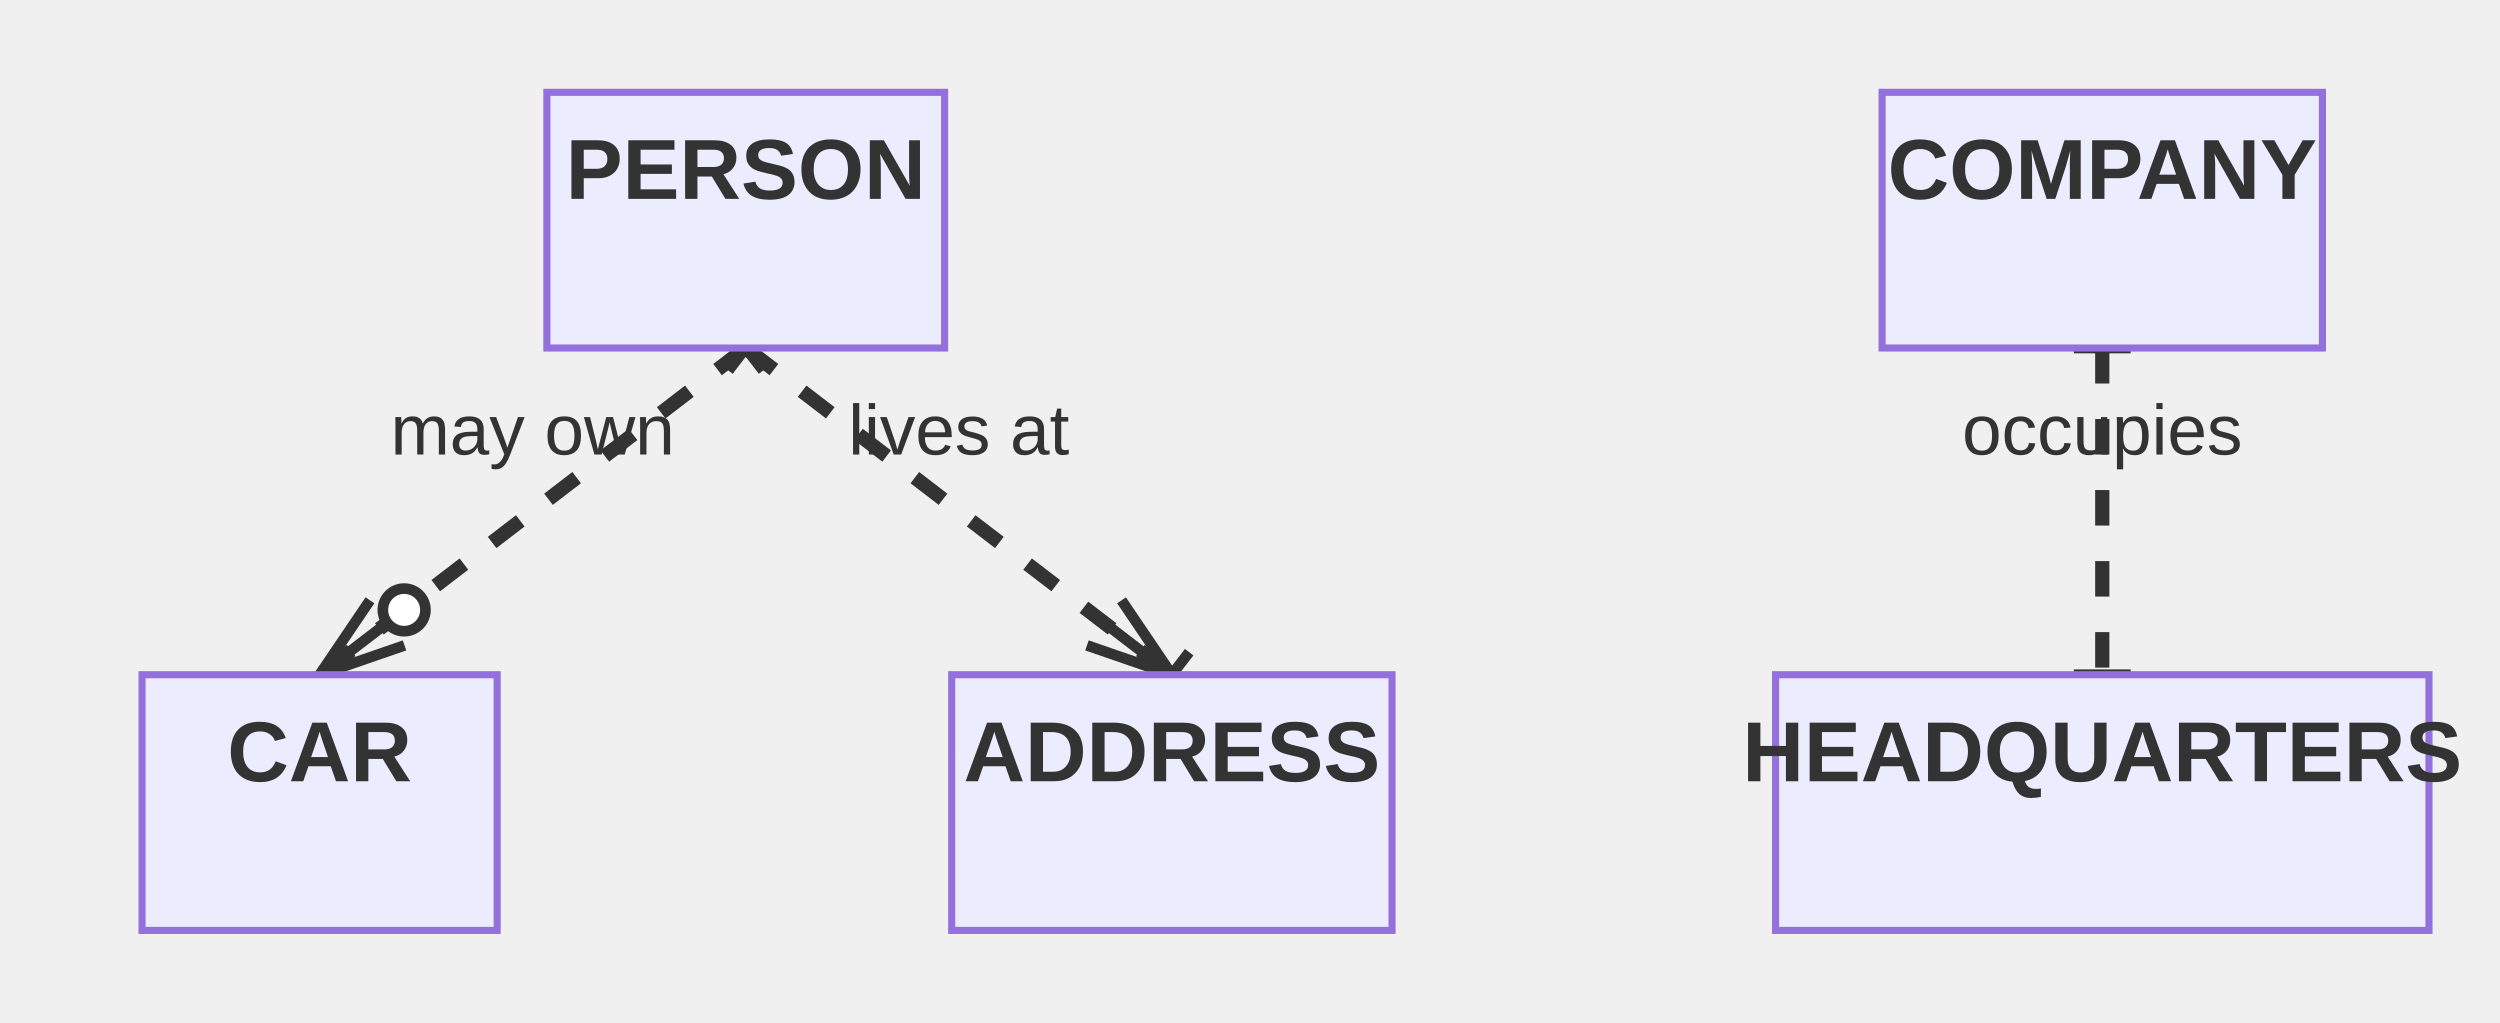
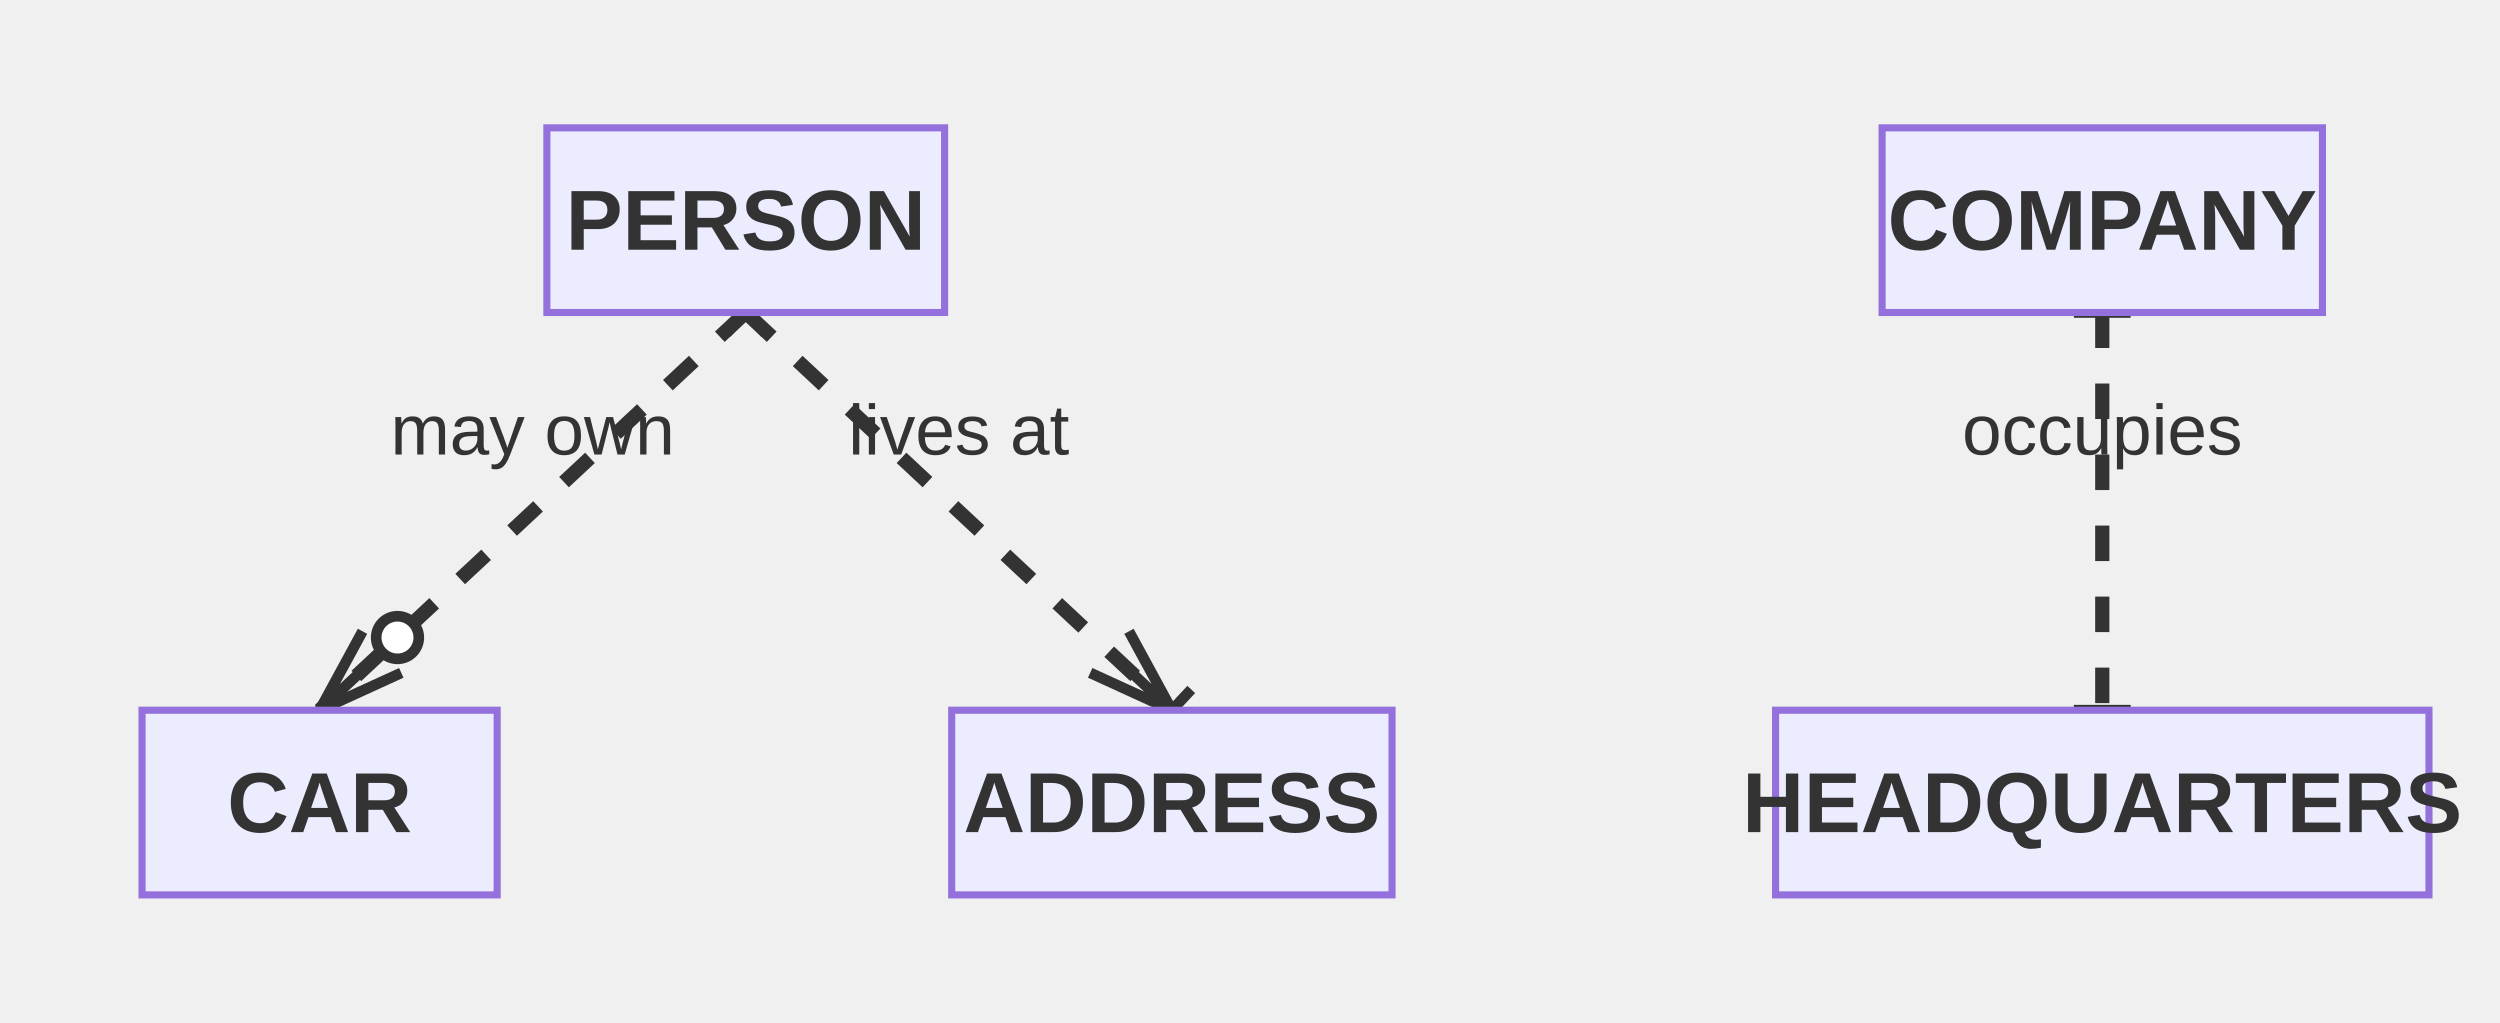
<svg xmlns="http://www.w3.org/2000/svg" viewBox="-10 -10 352 144" width="352" height="144" style="background-color: white">
  <defs>
    <marker id="er-exactly-one" viewBox="0 0 12 12" markerWidth="12" markerHeight="12" refX="9" refY="6" orient="auto" markerUnits="userSpaceOnUse">
      <line x1="9" y1="2" x2="9" y2="10" stroke="#333333" stroke-width="1.5" />
    </marker>
    <marker id="er-zero-or-one" viewBox="0 0 18 12" markerWidth="18" markerHeight="12" refX="15" refY="6" orient="auto" markerUnits="userSpaceOnUse">
      <circle cx="6" cy="6" r="4" fill="white" stroke="#333333" stroke-width="1.5" />
      <line x1="15" y1="2" x2="15" y2="10" stroke="#333333" stroke-width="1.5" />
    </marker>
    <marker id="er-one-or-more" viewBox="0 0 18 12" markerWidth="18" markerHeight="12" refX="15" refY="6" orient="auto" markerUnits="userSpaceOnUse">
      <path d="M15,6 L3,2 M15,6 L3,10 M15,6 L3,6" fill="none" stroke="#333333" stroke-width="1.5" />
      <line x1="15" y1="2" x2="15" y2="10" stroke="#333333" stroke-width="1.5" />
    </marker>
    <marker id="er-zero-or-more" viewBox="0 0 22 12" markerWidth="22" markerHeight="12" refX="19" refY="6" orient="auto" markerUnits="userSpaceOnUse">
      <path d="M19,6 L7,2 M19,6 L7,10 M19,6 L7,6" fill="none" stroke="#333333" stroke-width="1.5" />
      <circle cx="4" cy="6" r="3" fill="white" stroke="#333333" stroke-width="1.5" />
    </marker>
  </defs>
  <style>.er-entity rect { fill: #ECECFF; stroke: #9370DB; stroke-width: 1; }
.er-entity text { fill: #333333; font-family: "trebuchet ms", verdana, arial, sans-serif, "Apple Color Emoji", "Segoe UI Emoji", "Noto Color Emoji", "Twemoji Mozilla"; }
.er-entity line { stroke: #9370DB; }
.er-relationship path { fill: none; stroke: #333333; stroke-width: 2; }
.er-relationship text { fill: #333333; font-family: "trebuchet ms", verdana, arial, sans-serif, "Apple Color Emoji", "Segoe UI Emoji", "Noto Color Emoji", "Twemoji Mozilla"; }
</style>
  <g class="er-relationship" data-edge-source="PERSON" data-edge-target="CAR">
-     <path d="M95.0,39.0 L35.0,85.0" fill="none" stroke="#333333" stroke-width="2" stroke-dasharray="5,5" marker-start="url(#er-exactly-one)" marker-end="url(#er-zero-or-more)" />
+     <path d="M95.0,34.0 L35.0,90.0" fill="none" stroke="#333333" stroke-width="2" stroke-dasharray="5,5" marker-start="url(#er-exactly-one)" marker-end="url(#er-zero-or-more)" />
    <text x="65.0" y="54.0" text-anchor="middle" font-family="&quot;trebuchet ms&quot;, verdana, arial, sans-serif, &quot;Apple Color Emoji&quot;, &quot;Segoe UI Emoji&quot;, &quot;Noto Color Emoji&quot;, &quot;Twemoji Mozilla&quot;" font-size="10.0px" fill="#333333">may own</text>
  </g>
  <g class="er-relationship" data-edge-source="PERSON" data-edge-target="ADDRESS">
-     <path d="M95.0,39.0 L155.0,85.0" fill="none" stroke="#333333" stroke-width="2" stroke-dasharray="5,5" marker-start="url(#er-one-or-more)" marker-end="url(#er-one-or-more)" />
+     <path d="M95.0,34.0 L155.0,90.0" fill="none" stroke="#333333" stroke-width="2" stroke-dasharray="5,5" marker-start="url(#er-one-or-more)" marker-end="url(#er-one-or-more)" />
    <text x="125.0" y="54.0" text-anchor="middle" font-family="&quot;trebuchet ms&quot;, verdana, arial, sans-serif, &quot;Apple Color Emoji&quot;, &quot;Segoe UI Emoji&quot;, &quot;Noto Color Emoji&quot;, &quot;Twemoji Mozilla&quot;" font-size="10.0px" fill="#333333">lives at</text>
  </g>
  <g class="er-relationship" data-edge-source="COMPANY" data-edge-target="HEADQUARTERS">
-     <path d="M286.0,39.0 L286.0,85.0" fill="none" stroke="#333333" stroke-width="2" stroke-dasharray="5,5" marker-start="url(#er-exactly-one)" marker-end="url(#er-exactly-one)" />
+     <path d="M286.0,34.0 L286.0,90.0" fill="none" stroke="#333333" stroke-width="2" stroke-dasharray="5,5" marker-start="url(#er-exactly-one)" marker-end="url(#er-exactly-one)" />
    <text x="286.0" y="54.0" text-anchor="middle" font-family="&quot;trebuchet ms&quot;, verdana, arial, sans-serif, &quot;Apple Color Emoji&quot;, &quot;Segoe UI Emoji&quot;, &quot;Noto Color Emoji&quot;, &quot;Twemoji Mozilla&quot;" font-size="10.0px" fill="#333333">occupies</text>
  </g>
  <g class="er-entity" data-entity-id="PERSON">
-     <rect x="67.0" y="3.0" width="56.0" height="36.0" fill="#ECECFF" stroke="#9370DB" stroke-width="1" />
-     <text x="95.0" y="18.0" text-anchor="middle" font-family="&quot;trebuchet ms&quot;, verdana, arial, sans-serif, &quot;Apple Color Emoji&quot;, &quot;Segoe UI Emoji&quot;, &quot;Noto Color Emoji&quot;, &quot;Twemoji Mozilla&quot;" font-size="12.0px" font-weight="bold" fill="#333333">PERSON</text>
+     <rect x="67.0" y="8.0" width="56.0" height="26.0" fill="#ECECFF" stroke="#9370DB" stroke-width="1" />
+     <text x="95.0" y="21.0" text-anchor="middle" dominant-baseline="central" font-family="&quot;trebuchet ms&quot;, verdana, arial, sans-serif, &quot;Apple Color Emoji&quot;, &quot;Segoe UI Emoji&quot;, &quot;Noto Color Emoji&quot;, &quot;Twemoji Mozilla&quot;" font-size="12.0px" font-weight="bold" fill="#333333">PERSON</text>
  </g>
  <g class="er-entity" data-entity-id="CAR">
-     <rect x="10.0" y="85.0" width="50.0" height="36.0" fill="#ECECFF" stroke="#9370DB" stroke-width="1" />
-     <text x="35.0" y="100.0" text-anchor="middle" font-family="&quot;trebuchet ms&quot;, verdana, arial, sans-serif, &quot;Apple Color Emoji&quot;, &quot;Segoe UI Emoji&quot;, &quot;Noto Color Emoji&quot;, &quot;Twemoji Mozilla&quot;" font-size="12.0px" font-weight="bold" fill="#333333">CAR</text>
+     <rect x="10.0" y="90.0" width="50.0" height="26.0" fill="#ECECFF" stroke="#9370DB" stroke-width="1" />
+     <text x="35.0" y="103.0" text-anchor="middle" dominant-baseline="central" font-family="&quot;trebuchet ms&quot;, verdana, arial, sans-serif, &quot;Apple Color Emoji&quot;, &quot;Segoe UI Emoji&quot;, &quot;Noto Color Emoji&quot;, &quot;Twemoji Mozilla&quot;" font-size="12.0px" font-weight="bold" fill="#333333">CAR</text>
  </g>
  <g class="er-entity" data-entity-id="ADDRESS">
-     <rect x="124.0" y="85.0" width="62.0" height="36.0" fill="#ECECFF" stroke="#9370DB" stroke-width="1" />
-     <text x="155.0" y="100.0" text-anchor="middle" font-family="&quot;trebuchet ms&quot;, verdana, arial, sans-serif, &quot;Apple Color Emoji&quot;, &quot;Segoe UI Emoji&quot;, &quot;Noto Color Emoji&quot;, &quot;Twemoji Mozilla&quot;" font-size="12.0px" font-weight="bold" fill="#333333">ADDRESS</text>
+     <rect x="124.0" y="90.0" width="62.0" height="26.0" fill="#ECECFF" stroke="#9370DB" stroke-width="1" />
+     <text x="155.0" y="103.0" text-anchor="middle" dominant-baseline="central" font-family="&quot;trebuchet ms&quot;, verdana, arial, sans-serif, &quot;Apple Color Emoji&quot;, &quot;Segoe UI Emoji&quot;, &quot;Noto Color Emoji&quot;, &quot;Twemoji Mozilla&quot;" font-size="12.0px" font-weight="bold" fill="#333333">ADDRESS</text>
  </g>
  <g class="er-entity" data-entity-id="COMPANY">
-     <rect x="255.0" y="3.0" width="62.0" height="36.0" fill="#ECECFF" stroke="#9370DB" stroke-width="1" />
-     <text x="286.0" y="18.0" text-anchor="middle" font-family="&quot;trebuchet ms&quot;, verdana, arial, sans-serif, &quot;Apple Color Emoji&quot;, &quot;Segoe UI Emoji&quot;, &quot;Noto Color Emoji&quot;, &quot;Twemoji Mozilla&quot;" font-size="12.0px" font-weight="bold" fill="#333333">COMPANY</text>
+     <rect x="255.0" y="8.0" width="62.0" height="26.0" fill="#ECECFF" stroke="#9370DB" stroke-width="1" />
+     <text x="286.0" y="21.0" text-anchor="middle" dominant-baseline="central" font-family="&quot;trebuchet ms&quot;, verdana, arial, sans-serif, &quot;Apple Color Emoji&quot;, &quot;Segoe UI Emoji&quot;, &quot;Noto Color Emoji&quot;, &quot;Twemoji Mozilla&quot;" font-size="12.0px" font-weight="bold" fill="#333333">COMPANY</text>
  </g>
  <g class="er-entity" data-entity-id="HEADQUARTERS">
-     <rect x="240.0" y="85.0" width="92.0" height="36.0" fill="#ECECFF" stroke="#9370DB" stroke-width="1" />
-     <text x="286.0" y="100.0" text-anchor="middle" font-family="&quot;trebuchet ms&quot;, verdana, arial, sans-serif, &quot;Apple Color Emoji&quot;, &quot;Segoe UI Emoji&quot;, &quot;Noto Color Emoji&quot;, &quot;Twemoji Mozilla&quot;" font-size="12.0px" font-weight="bold" fill="#333333">HEADQUARTERS</text>
+     <rect x="240.0" y="90.0" width="92.0" height="26.0" fill="#ECECFF" stroke="#9370DB" stroke-width="1" />
+     <text x="286.0" y="103.0" text-anchor="middle" dominant-baseline="central" font-family="&quot;trebuchet ms&quot;, verdana, arial, sans-serif, &quot;Apple Color Emoji&quot;, &quot;Segoe UI Emoji&quot;, &quot;Noto Color Emoji&quot;, &quot;Twemoji Mozilla&quot;" font-size="12.0px" font-weight="bold" fill="#333333">HEADQUARTERS</text>
  </g>
</svg>
